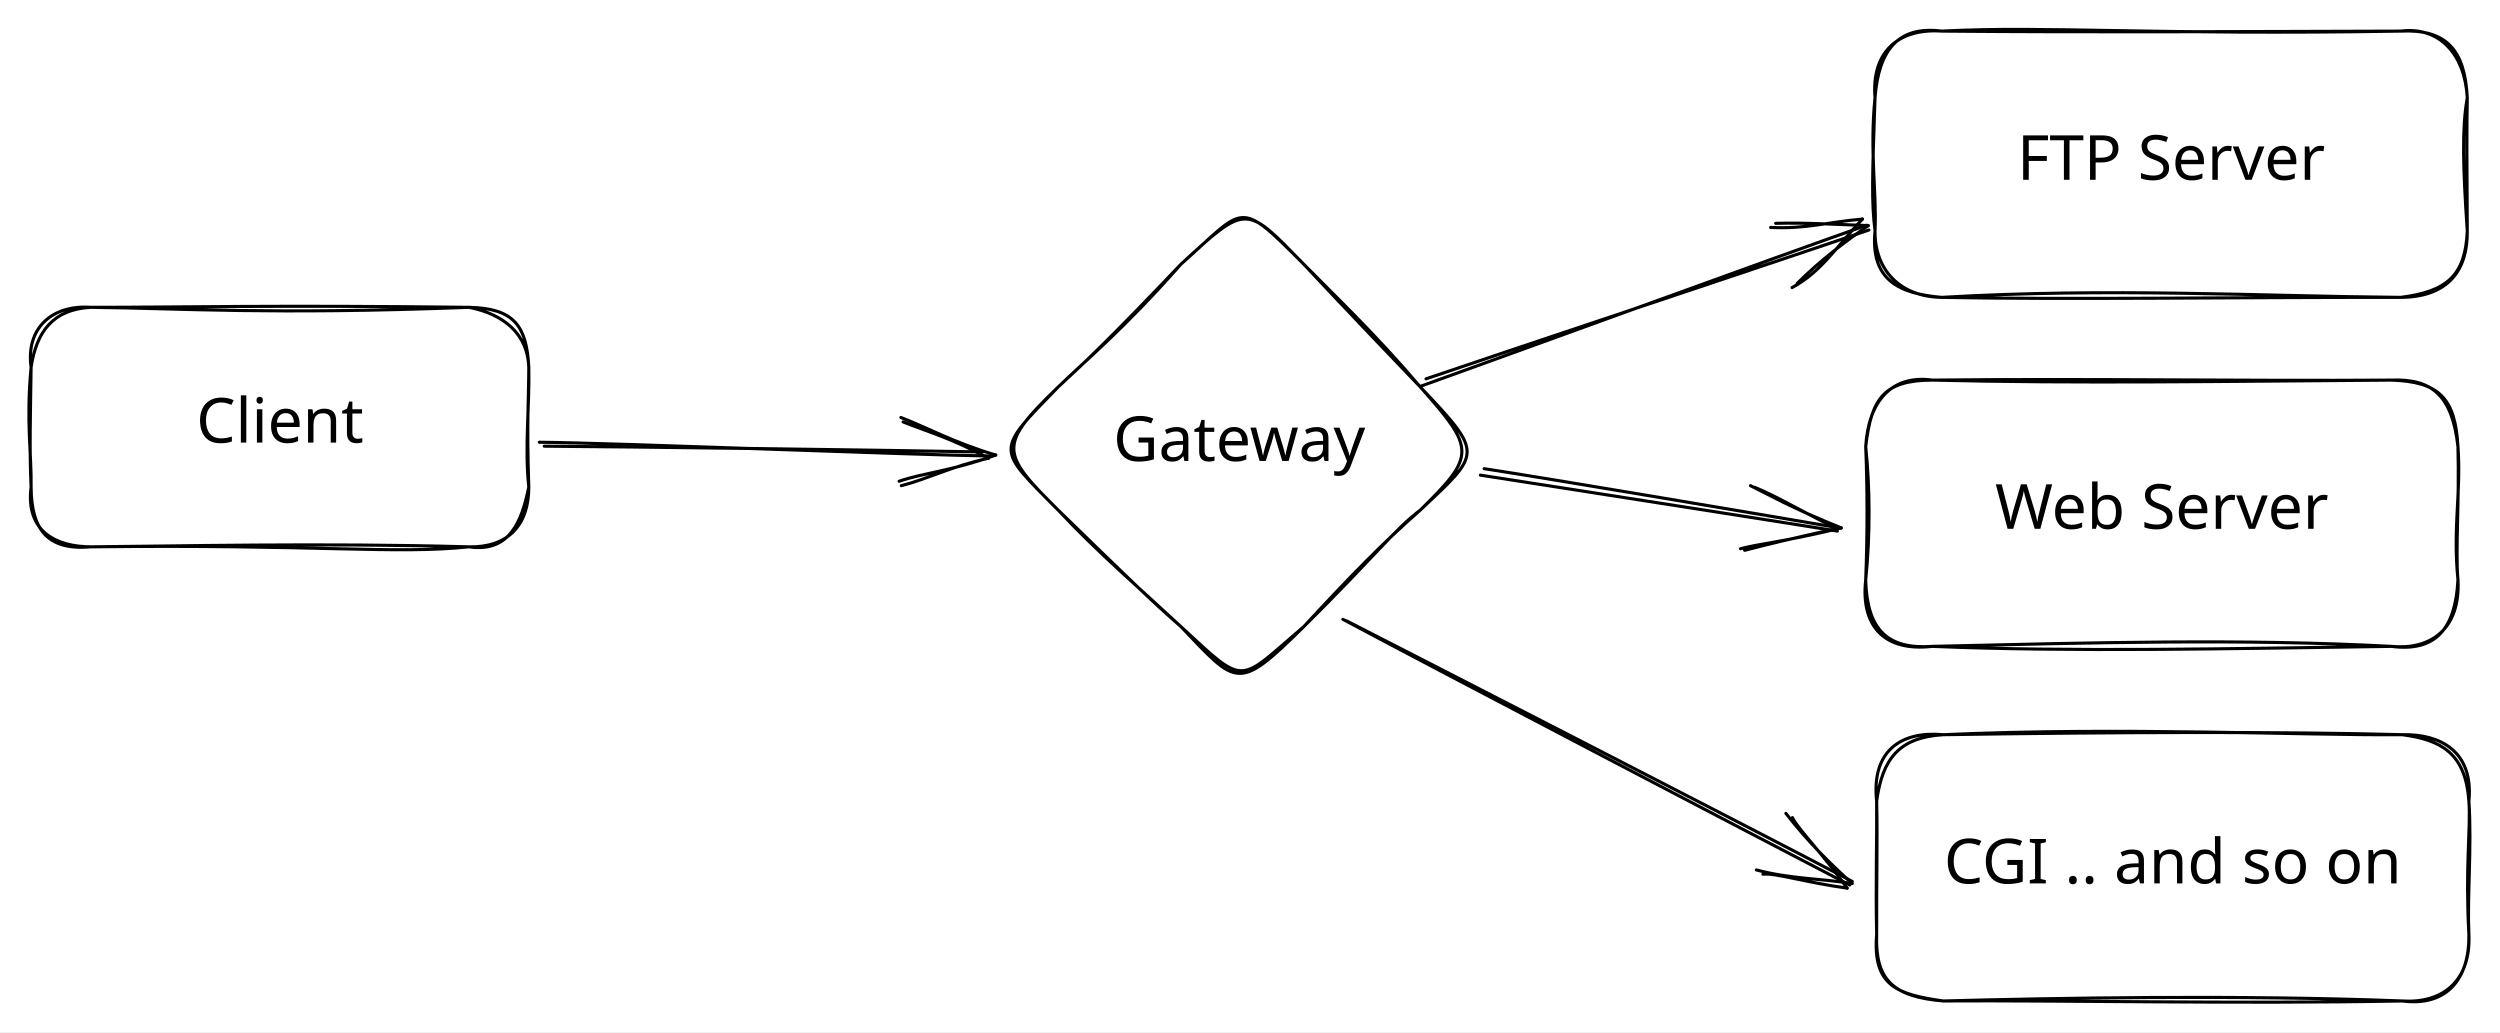
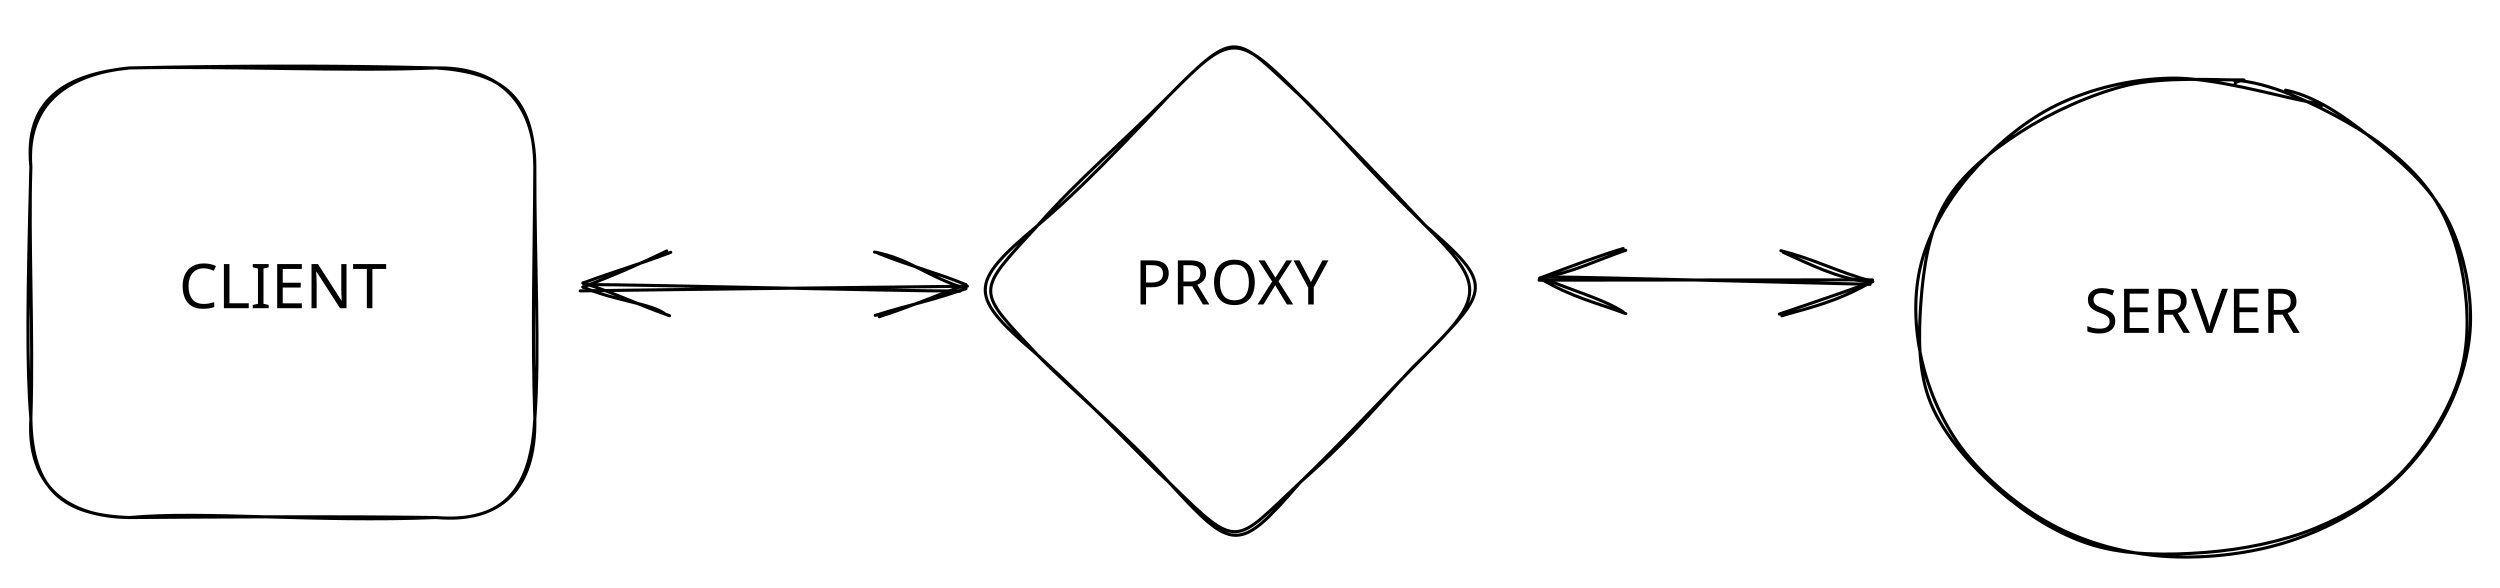
- <svg xmlns="http://www.w3.org/2000/svg" version="1.1" viewBox="0 0 803.722 331.8" width="803.722" height="331.8">
+ <svg xmlns="http://www.w3.org/2000/svg" version="1.1" viewBox="0 0 809.6 190.4" width="809.6" height="190.4">
  
-   eyJ2ZXJzaW9uIjoiMSIsImVuY29kaW5nIjoiYnN0cmluZyIsImNvbXByZXNzZWQiOnRydWUsImVuY29kZWQiOiJ4nNWbW1fbOFx1MDAxMMff+Vx1MDAxNDnsa/FqNLr2jXvohYWFXHUwMDEyyp49XHUwMDFjkziJS7BTx4HCnn73XHUwMDFkO1x1MDAxMDtx7iQ0zVx1MDAwM1x1MDAwNFm2xtL8R7+RxH9cdTAwMWKl0mb82PY235c2vVx1MDAxZlW35ddcIvdh811Sfu9FXHUwMDFkP1xm6Fx1MDAxMk//7oTdqJrWbMZxu/P+zz/ddttp+PFNXHUwMDE43jrV8K53m9fy7rwg7lDFf+jvUum/9Geuocirxm7QaHnpXHLppawtXHUwMDEwarj0OFxm0nZBMSOY1tz2a/idPWov9mp0ue62Ol52JSna/Fx1MDAwMEEl+tBccs9cdTAwMWZ2KtefvG+sU47Ps2brfqt1XHUwMDE2P7Z6b+VWm90oZ1QnjsJbr+LX4mbS+lB5/75OSL2W3Vx1MDAxNYXdRjPwOp2Be8K2W/Xjx6SMsX5pr1x1MDAxN96XspJcdTAwMWZJd1twwFprQFx1MDAxOSskZk9J77foKMZcdTAwMTgqxYFZ1HLIsN2wXHUwMDE1Rolhf7D0k5l241ZvXHUwMDFiZF9Q69eJIzfotN2IRiyr9/DyyiozrOn5jWZMhVpn7Xlpx1x1MDAwYsbJVq4yQ5JG2ke11Fx1MDAwN/7N90xQe+6ZXHUwMDE3p8jcXHUwMDAyn0t+ZuYm9feH3SnvUlx1MDAwM25cdTAwMTV7P7J3yPnA0dP9+TevXt5cdTAwMGY/qd1cdTAwMWYn1bsnz4PNfr2f70Y/tndzXHUwMDE016NGtVxcrp1cdTAwMWXdX1x1MDAxY348kLHYaVx1MDAwZbby0r5cdTAwMWJF4UPuuc/fsvfvtmtuz1VBaa00SiNQif71llx1MDAxZtzSxaDbamVlYfU28+6NnMFcdTAwMDVZXHK8f05RXHUwMDE2x1xuSmikMVx1MDAxNiBnXHUwMDE21OjOXFxzQaHAXHSC4mBcdTAwMWR4XHUwMDFiQUlV1Fx1MDAxM1fDeuJKXHUwMDAzWrBzyGnAZ1xuulmmXHUwMDBiZkNcdTAwMWRcdTAwMDbxmf+U9DZnXHUwMDAzpVx1MDAwN+6d33pcdTAwMWNcdTAwMTit1Depd3Zb/kDH3LhcdTAwMWSP2kyd0Vxm1N5u+Y3EezerdINcdTAwMTdccjh27NNM1a9w59dq+bmkSia49MzoaJYpIIz8hlx1MDAxZrit80FcdTAwMGInKq2n9Fx1MDAxMVLjIMZpTVklXHUwMDE15Ed1mtQmh541lZqQykHLrNWMXHTJmJSDWkPjKCNB0CyGXGJoViY1asKRymitgXElwGBReuBcdTAwMThhNHJOSuCC2aJcdTAwMTRcdTAwMDGR7lfczCPG4tzGp89tK9FoJ3ajeMdcdTAwMGZqftBcdTAwMTg07JnSZpFI8s5uO4leXHUwMDE0RIFcdTAwMDHFT8mEXHUwMDE2XFznatTDajd5XHUwMDBm5lx1MDAwMFxug8CFXHUwMDA0XHUwMDA1yLQqvLpcdTAwMTfUppvUlFxyXHUwMDE538BF/fRpb//qcr9cdTAwMDPf74+LJlx0R6Ak+tD0w3KpzVxik7aYw4RcIrMleZxEJmjMXHUwMDBiRrXcTrxcdTAwMWLe3fkxdf1J6Fx1MDAwN/FwXHUwMDE3p325nSi/6bm14av0UvlrwyGinTxxkGGyb6VMQ+lcdTAwMWb97/++XHUwMDFiWXu8a6dXXHUwMDBiTp09byP/e1xcdKv57l1cdTAwMTjURsU3o4dcdTAwMGL7KKFcckjJkGUym1x1MDAxNt8mXHUwMDBm8ZrGN8VggL6zXHUwMDAw9thcdTAwMDNmJ1x0W8gkaPJG4KuLb6NYXCJf+Fx1MDAxMsFcdTAwMTRRXHUwMDFlXGKG2cCsKIKtXGKjx+D5NOov729cdTAwMDc3xzvH5ru46GLl5KB28VHOSv1frvTF2eXukVTlXHUwMDFk/2738tq9udl9lbm954qrXHUwMDBmT1tH383fh7t7Ye3LU/3+wb1awnOl+7dcdTAwMWI/Vi4vv347blx1MDAwNPxcdTAwMWH+erj8uKwshVx1MDAxY0iyzM9XlKWMJydgwnDL9OyRZfTYr3tkQTkhsnAu3yqymKzlXHRJXG5wy8lcdTAwMTCVvewqs1x1MDAxNIU2XHUwMDE3wFadpVx1MDAxY1LrXHUwMDBm7uObpilTZsPhNOXFxIlaXHUwMDFim6egtGPVhlJcdTAwMTjGkcPMcptcdTAwMWMt11RuXHUwMDFhrWNQcy1cZvE1XHUwMDE3elBuoFx1MDAxZKJcXM6BK0NgKVamtlx1MDAwNOaU5Fx1MDAwNpVcdTAwMDFcdTAwMDQrxIg8RViHaJpbyiGTnIpcdTAwMTVW4EBcdEFGmtVP8pPmXHS0kPOr5acpU3OCLFx0ocRTa8ovKVJcdTAwMWHqUpur1EtcdTAwMWO4XHUwMDAzhlx1MDAxYk1cdTAwMDNcZsTPtvjmM2Upre/Xx0213b2+U43tbrl8gGGMoy1cdTAwMDIjXHUwMDE1Z5pJXHUwMDBiRGNcdTAwMDZGWCQpbVx1MDAxNpb6UaKyWoqCTb9bkjLar5PPVsGls+dt5H+PXHUwMDBibVx1MDAxM/dcdTAwMTC4MMOlXHUwMDE5TDAuOVx1MDAxYZx9XHUwMDFkZvIgr2l4I7dPeUFcdTAwMDFDSWlBhlx1MDAwYr37haMtfaTgnFx1MDAxY46vcFx1MDAxZMYyRzBcdTAwMDZcdTAwMTRcdTAwMWGU0sl4XHUwMDE345vpkY9cdTAwMDSjrSFZ5rrpOb5JuqKQ6XloY4lbXGarylxupiUx4tZ0d69t9ePXravjsPKEtyenej54nzcoL1x1MDAwNO84fs9OIGhGXHUwMDEzk55Zb6Nfes31Zjl3eOLmllGkl0M4XHUwMDAxKFJcdTAwMGbngIojy11dutxyedRkelx1MDAxN4bwXHUwMDA33lx1MDAwNN9cdTAwMTcng4Xw/eD8pHTmRfd5XHUwMDFjf1x1MDAwM4KfMk9cZlx1MDAxM3zOysUgXuhcdFx1MDAxMM+sJFx1MDAwMpp9X2/yysSaio7yT8ckXHUwMDFidswyYSE3taRcZi+UI4y1iiZBXHUwMDAyfb5Choc0OTdcXFCmqlDoXHUwMDExXHUwMDE5dLLJKMFyQnWayUzemp4kkXNmXHJ/5Vx1MDAxNPdKhFx1MDAxN0yyhfLsZSN8smivMDHLKOCaXHUwMDE4xohcXLVcdTAwMWUyKydZKdFcdTAwMDSQQjFNadpiXHUwMDE0f3BcIj7tUYjG+nGz5Vx1MDAwNVx1MDAxZkK4gNMxRlGqYCVcdTAwMTGtXCKMl5xcdTAwMTdcdTAwMTNcdTAwMGLjkEmWXHUwMDBiXCJ5QZZhcUB+K4pcdTAwMWbr2enVYZ9eJsRjbomrXHUwMDAwXHUwMDE1lqg1aXXm+DZ5jNc0vlx1MDAxOVx1MDAwM05vXHUwMDFildJUxs1QfFx1MDAwM+UkZ1x1MDAxYVxinFFcdTAwMWLI7SyvJcNTXHUwMDAwZpxE+otcdTAwMTB+XHUwMDFhau9/vf5QU1vbO3ufK4fV81x1MDAxOMv1s29vsK4/XHUwMDAzwidBOdPCqtbf2dhcdTAwMDV4ckAwSs9xdGF0Z6652sg1XHThhaTwbkVud7tcdTAwMGZcdTAwMTM6PeUmNHFcdTAwMTXyVVwi/IhTdyNcdTAwMTBeaCC0sW+E8PM64etcdTAwMTC+4t38XG6EnzJLXGYjfM7KxVx1MDAxMF7qsYkzRVBcdTAwMDHGznHWdfIm4JqKTlx1MDAwMzrJYSBieFRGWDuoOotcdTAwMGVPlme10JxcdTAwMTLWVVx1MDAxZXXlNJlymnGZ5kyxXHUwMDExq/DJXGZH8lx1MDAxN5hsXHRcdTAwMTCp47BcIolcdTAwMDdcdPm0+pVnhZLjIHpNXHUwMDE24YVhXGa5RCB+ZMTnRYCn9E1cdTAwMDJoZFx1MDAxYzUzqrjiPVx1MDAxM79XXGaHsNvZP7WXptu8OXSl93lcdTAwMWO/K6QgTu5mOflVbidlXGa/XHUwMDBiXcwpfit+XHUwMDFm59bJp+DQS8V3NXZ1XHUwMDAyXHUwMDA1XGJcdTAwMTRsjlPHk0d4TUNbslx1MDAwNE8hXHUwMDAxqO+lQSNcdTAwMDbpXHUwMDFkkTnJXG68XHUwMDAyI8n/Na5weWJcdTAwMTn4jpSMXHUwMDAziSbjnrXC93al8WWr4n2+/Ou2dVXuRof1zkFlPY7PzFx1MDAxYpFcdTAwMTfD99zcOJwtS1xyJG6E2Vx1MDAwZtCM7s1115uVXHUwMDBlp1x1MDAwZlomQOfO+6ZyUyzd8TKaQr9VZqX/NWOL+lx1MDAxYXHKP9mb05rPtWf/XG5+X5RcdTAwMGJcdTAwMTY75394VHKcklx1MDAxYtRKnbBEXHUwMDFl+pZcdTAwMTQ/ZbYonPhcdTAwMWa2tSfAjWdVb7rt9llMvdlcdTAwMGZoNE5+7blLslx1MDAxZdy8972HnaKv/FFPP8lTU1En6vHS6Phz4+f/Nm93vCJ9
+   eyJ2ZXJzaW9uIjoiMSIsImVuY29kaW5nIjoiYnN0cmluZyIsImNvbXByZXNzZWQiOnRydWUsImVuY29kZWQiOiJ4nN1YW1PbRlx1MDAxOH3nV3ic16Ds/ZK3XHUwMDAwTobSglx1MDAwN2hcdO1kmI0k26plSUhyuGT47/0kXHUwMDFi62Y5dlx1MDAxMlxct1xmXHUwMDAz9l7P7p7znW/3616n001cdTAwMWZcIrf7ttN1723je05s7rqvs/Ivbpx4YVx1MDAwMFUk/56E09jOW47SNErevnljoshcdTAwMWF66ecwXHUwMDFjW3Y4mXVzfXfiXHUwMDA2aVx1MDAwMlxy/4Lvnc7X/G9poti1U1x1MDAxM1xmfTfvkFdcdTAwMTVzMVQvPFxyg3xagokgXHUwMDFhSV608JIjmC51XHUwMDFkqFx1MDAxZVx1MDAxOD9xi5qsqOtccsJBz1xm749vXCKNbydfeuc47Fx1MDAxNbNcdTAwMGU8379IXHUwMDFm/NmijD2axiVMSVx1MDAxYYdj98pz0lx1MDAxMdTjWvmiX1x1MDAxMsKmXHUwMDE1veJwOlx1MDAxY1x1MDAwNW6SVPqEkbG99CErQ1x1MDAwNfzZJrztXHUwMDE0JffZOqW2XGJCXGJcdTAwMTOCJKKY8EV1Nlx1MDAwMKHUXHUwMDEyUI1cdTAwMDRGlGMuSFxy2WHoh3GG7Fx1MDAxNcp/XG5sn409XHUwMDFlXHUwMDAywMBZtEljXHUwMDEzJJGJ4cSKdnfPa1x1MDAxNtTCWmuFhdKMXHUwMDAzlEWTketcckdp1obxVjhufjBcdTAwMThcdK4olaWaXGZEdOzkXHUwMDFj+VTeusCZb90zaVxu2tB5yVOxnKx9r063MuUqtEvd+2KNJZJwyX+ZTN2r5MKNP1x1MDAxZXqXp4np33RcdTAwMTftnl4vXHUwMDFmdtZ5f19p++TkXGZdXHUwMDBiffL3ZVx1MDAxYf02PjuozvI8v4nj8K407vxTsf5p5JhcdTAwMTmXsZCSXHUwMDExKiRsfkFcdTAwMGXfXHUwMDBixlBcdTAwMTlMfb8oXHUwMDBi7XFB/71cdTAwMTLghuwq6y8pXHUwMDBl43bFUVxyMFx1MDAxNCNrK275Zu644ihBlso4TFx1MDAxMceSS1VcdTAwMTWcplx1MDAxNstqNeacSMrYi1x0TqGmwIioXHUwMDBiilGkXHUwMDA10lxcbaCnXG5pXHUwMDFhwlnFQaE5p1x1MDAxYnCwOOswSC+8x5xIqFL63kw8/6FyXFw5OWF7XHUwMDBlfz3unV6WdzBxYc5sXHUwMDEwrCqt3/neMKNv14ZVuHGF2alcdTAwMDdWtmgw8Vx1MDAxY6dsNjZAMDBmfLyOSYSxN/RcdTAwMDLjX1ZcdTAwMTGulJrr+16ULPe3VrVhxVx0XCKSULa22vy7o/ji8spV2p3cjk6Sy9G1xruuNqV07lx1MDAxOEAtgpGmNbVRkWtcdTAwMTErilx1MDAxMWdCqVx1MDAxN1NcdTAwMWJuN9rC3jhvs8Bne9NcdTAwMDBZYSo3kWPT3shL2dv9+OhcdTAwMDY/fGZJXHUwMDEwTXs3XHUwMDBm1GYjf7Cuvamr3snp5FxivT85/3A9VPtcdTAwMDfk6IP8afamOCqZz9btXHLSXHUwMDFiODvITdTaglu+mTsuOE21JYHnXGaCXHUwMDBiXHUwMDAz42BcdTAwMTXBUYS3ZW9Sr2NvWb7IKadcdTAwMTRtIKhcdTAwMWbwN6a52ICEP+ZvXHUwMDE3vfM/eudb9bdvmETd3+ZcYldqzfHMJFxmnKX+xlvlppDCislccuT2+DjAv/dcdTAwMWbxrTk0av/uz16fvme7Ljeuqlx1MDAwMiNcdTAwMDRv78KmmlxuXHUwMDAzorfZ3FxccVx1MDAwNIFcdTAwMTNcdTAwMGKB+CaK26KFnfc/9kdcdTAwMDZcdTAwMGbT5JGdRbdcdTAwMTifOlx1MDAwN2xcdTAwMGI3tP+9Nba+tTAhpGJcdTAwMWJkosuPaMeVKmjtaUWTVqX8ZKVcbtFcdTAwMTRq01xuXHUwMDAxXHUwMDA2x1hvy1xupShnsS9thf3zs4/XW3XCb9hJ3Vx0Z1x1MDAwMFcqa6bsZTYo26SlJSVcXMDNZm1trY5gO6otxpVF4eJcdTAwMDT3Oy2YYvWkk1VuefrFhFx1MDAwNlqu4KBLXHUwMDFjXHUwMDEy1XWH4WqAMVeSbaC77zLElVx1MDAxZVx1MDAwMJ7Mv0eOSWri9MBcdTAwMGJcdTAwMWMvXHUwMDE4VoHNXHUwMDFm59d5+MhcdTAwMDVsTzOU+8hCXHUwMDA0aymV5kRLXHUwMDA2cVOJUruhiXLYjeW6gfNtXHUwMDE4q1VZglx1MDAwMShcdTAwMTBcdTAwMDNbXHUwMDEykENRSeFcdTAwMTc1UVx1MDAxMIszpCDJopJhxFx1MDAxNGJcclS+SdLDcDLxUtjvfuhcdTAwMDVpfV/zXHJ8l2l75Fx1MDAxYWeJ0GFhq6qjbNBqwlN86lx1MDAxNHzLvyw+f3q9tHU7g2vd98r/N49YrYk7h+xVK6HWj1irc6NcdTAwMWSNWFIoK3twV1JqostcdTAwMGZPs4hFWuLZT49YSORcdTAwMTdywlx1MDAxOGaQmS95lWpcdTAwMDQszoHt2fPhv1x1MDAxYa82zFk3jVdrXHUwMDA3iixeUco0RVRn5oKUxqVm83BFLUUhkGRcdTAwMGb+XHUwMDAySYK/L3qtvl1Xolx1MDAxN1x1MDAwNixUU40wXHUwMDE1KJu2iYlbRFxuXHUwMDAx0JFQSDDSPJH/WvBqI3OtdzV27c3H65ooukiBZotcdTAwMDNcdTAwMDBee8481SxW3f3iuXdcdTAwMDdNnb1cdTAwMWHkP1lcdTAwMGWX72BcdTAwMTZ53Jz7T3tP/1x1MDAwMOeOiZMifQ==
  <defs>
    <style class="style-fonts">
      @font-face {
        font-family: "Virgil";
        src: url("https://unpkg.com/@excalidraw/excalidraw@0.14.2/dist/excalidraw-assets/Virgil.woff2");
      }
      @font-face {
        font-family: "Cascadia";
        src: url("https://unpkg.com/@excalidraw/excalidraw@0.14.2/dist/excalidraw-assets/Cascadia.woff2");
      }
    </style>
  </defs>
-   <rect x="0" y="0" width="803.722" height="331.8" fill="#ffffff" />
-   <g stroke-linecap="round" transform="translate(10 98.80004) rotate(0 80 38.5)">
-     <path d="M19.25 0 M19.25 0 C48.7 0.31, 76.54 2.43, 140.75 0 M19.25 0 C49.03 0.01, 77.22 -0.75, 140.75 0 M140.75 0 C155.14 0.3, 159.31 5.83, 160 19.25 M140.75 0 C151.99 2.17, 159.65 8.62, 160 19.25 M160 19.25 C160.3 31.59, 158.6 44.74, 160 57.75 M160 19.25 C160.01 28.38, 159.28 36.61, 160 57.75 M160 57.75 C160.05 70.07, 153.21 77.3, 140.75 77 M160 57.75 C157.8 68.57, 154.01 78.95, 140.75 77 M140.75 77 C116.89 79.49, 91.83 76.14, 19.25 77 M140.75 77 C93.12 75.69, 46.19 76.8, 19.25 77 M19.25 77 C5 78.27, 0.07 71.19, 0 57.75 M19.25 77 C8.24 76.99, -1.87 72.21, 0 57.75 M0 57.75 C0.18 47.08, -1.68 37.02, 0 19.25 M0 57.75 C-0.57 45.8, -0.2 34.14, 0 19.25 M0 19.25 C-1.71 7.19, 6.21 -0.9, 19.25 0 M0 19.25 C1.7 7.96, 6.95 0.62, 19.25 0" stroke="#000000" stroke-width="1" fill="none" />
+   <rect x="0" y="0" width="809.6" height="190.4" fill="#ffffff" />
+   <g stroke-linecap="round" transform="translate(10 22) rotate(0 81.59999 72.8)">
+     <path d="M32 0 M32 0 C66.09 -0.65, 102.23 1.19, 131.2 0 M32 0 C64.94 -0.72, 99.07 -0.85, 131.2 0 M131.2 0 C151.52 -0.41, 163.29 11.19, 163.2 32 M131.2 0 C152.81 1.41, 162.83 9.28, 163.2 32 M163.2 32 C163.12 62.76, 164.82 91.85, 163.2 113.6 M163.2 32 C163.09 58.08, 162.24 85.75, 163.2 113.6 M163.2 113.6 C163.63 136.52, 152.08 147.48, 131.2 145.6 M163.2 113.6 C161.99 135.41, 154.08 147.45, 131.2 145.6 M131.2 145.6 C92.68 147.2, 55.69 143.39, 32 145.6 M131.2 145.6 C97.24 145.15, 62.66 145.4, 32 145.6 M32 145.6 C10.21 144.9, 0.36 136.53, 0 113.6 M32 145.6 C12.23 145.43, -1.35 135.79, 0 113.6 M0 113.6 C-1.43 96.5, -1.09 73.93, 0 32 M0 113.6 C0.87 85.15, -0.8 56.16, 0 32 M0 32 C-1.59 11.33, 12.34 1.84, 32 0 M0 32 C-2.26 10.23, 11.24 2.06, 32 0" stroke="#000000" stroke-width="1" fill="none" />
  </g>
-   <g transform="translate(62 124.3) rotate(0 28 13)">
-     <text x="28" y="18" font-family="Virgil, Segoe UI Emoji" font-size="20px" fill="#000000" text-anchor="middle" style="white-space: pre;" direction="ltr">Client</text>
+   <g transform="translate(51.59999 81.8) rotate(0 40 13)">
+     <text x="40" y="18" font-family="Virgil, Segoe UI Emoji" font-size="20px" fill="#000000" text-anchor="middle" style="white-space: pre;" direction="ltr">CLIENT</text>
+   </g>
+   <g stroke-linecap="round" transform="translate(620.4 25.20001) rotate(0 89.60001 77.59999)">
+     <path d="M119.77 4 C130.94 6.21, 142.04 14.98, 150.84 22.1 C159.65 29.22, 167.82 37.1, 172.61 46.73 C177.41 56.36, 180.02 69.15, 179.63 79.88 C179.25 90.61, 175.57 101.67, 170.28 111.1 C164.99 120.54, 157.04 129.73, 147.9 136.49 C138.76 143.26, 127.14 148.66, 115.46 151.7 C103.79 154.74, 89.8 155.94, 77.86 154.75 C65.93 153.56, 54.18 150.18, 43.85 144.58 C33.51 138.99, 22.85 130.06, 15.86 121.19 C8.88 112.31, 4.28 101.54, 1.93 91.34 C-0.42 81.15, -0.79 69.98, 1.78 60.02 C4.35 50.05, 10.02 40.1, 17.36 31.56 C24.69 23.02, 34.88 14.01, 45.77 8.76 C56.67 3.52, 69.58 0.34, 82.75 0.1 C95.91 -0.15, 116.72 5.7, 124.76 7.29 C132.8 8.87, 131.52 8.66, 130.97 9.59 M102.84 0.77 C114.3 1.24, 128.85 8.28, 139.37 14.2 C149.88 20.11, 159.59 27.81, 165.92 36.27 C172.24 44.72, 175.62 54.79, 177.31 64.9 C178.99 75.02, 179.29 86.52, 176.04 96.93 C172.79 107.34, 165.56 119.22, 157.8 127.37 C150.04 135.51, 140.15 141.42, 129.47 145.81 C118.8 150.2, 105.77 152.78, 93.73 153.7 C81.7 154.62, 68.42 154.69, 57.26 151.31 C46.09 147.93, 35.47 141.05, 26.74 133.42 C18.02 125.79, 9.09 115.64, 4.91 105.53 C0.73 95.42, 0.88 83.61, 1.66 72.77 C2.44 61.93, 4.21 49.66, 9.57 40.47 C14.92 31.29, 23.98 23.99, 33.81 17.64 C43.64 11.29, 56.9 5.23, 68.57 2.4 C80.23 -0.43, 98 0.76, 103.81 0.67 C109.62 0.59, 103.39 0.75, 103.42 1.9" stroke="#000000" stroke-width="1" fill="none" />
+   </g>
+   <g transform="translate(670.5 89.8) rotate(0 39.5 13)">
+     <text x="39.5" y="18" font-family="Virgil, Segoe UI Emoji" font-size="20px" fill="#000000" text-anchor="middle" style="white-space: pre;" direction="ltr">SERVER</text>
+   </g>
+   <g stroke-linecap="round" transform="translate(314.8 10) rotate(0 84 83.60001)">
+     <path d="M106.25 21 M106.25 21 C116.25 30.28, 124.67 41.43, 146.75 63 M106.25 21 C120.45 35.42, 134.51 49.86, 146.75 63 M146.75 63 C169.52 82.5, 167.21 84.01, 146.75 105 M146.75 63 C166.06 81.95, 165.85 86.18, 146.75 105 M146.75 105 C135.01 116.08, 127.1 127.94, 106.25 146.2 M146.75 105 C132.91 118.97, 118.96 134.07, 106.25 146.2 M106.25 146.2 C84.66 166.44, 86.54 168.56, 63.75 146.2 M106.25 146.2 C86.27 169.35, 84.54 168.79, 63.75 146.2 M63.75 146.2 C49.98 130.88, 31.8 115.93, 21.25 105 M63.75 146.2 C55.17 138.45, 46.69 128.52, 21.25 105 M21.25 105 C-1.12 85.76, -1.68 82.2, 21.25 63 M21.25 105 C0.98 83.41, 0.93 85.14, 21.25 63 M21.25 63 C34.1 48.35, 49.15 35.66, 63.75 21 M21.25 63 C30.2 55.38, 39.51 46.89, 63.75 21 M63.75 21 C86.16 -1.65, 85.08 1.57, 106.25 21 M63.75 21 C83.88 0.59, 85.62 0.19, 106.25 21" stroke="#000000" stroke-width="1" fill="none" />
+   </g>
+   <g transform="translate(365.8 80.60001) rotate(0 33 13)">
+     <text x="33" y="18" font-family="Virgil, Segoe UI Emoji" font-size="20px" fill="#000000" text-anchor="middle" style="white-space: pre;" direction="ltr">PROXY</text>
  </g>
  <g stroke-linecap="round">
-     <g transform="translate(175.191 143.8851) rotate(0 70.78439 0.9243661)">
-       <path d="M-0.23 -0.44 C23.27 -0.34, 117.28 0.96, 140.77 1.41 M-1.81 -1.71 C22.1 -1.52, 118.9 2.41, 143.06 2.71" stroke="#000000" stroke-width="1" fill="none" />
+     <g transform="translate(189.2 93.20001) rotate(0 61.2 0)">
+       <path d="M0.11 -1.06 C20.42 -1.01, 101.51 1.06, 121.73 1.06 M-1.29 1 C19.42 0.67, 103.24 -0.29, 124.08 -0.51" stroke="#000000" stroke-width="1" fill="none" />
    </g>
-     <g transform="translate(175.191 143.8851) rotate(0 70.78439 0.9243661)">
-       <path d="M113.86 10.84 C121.7 8.11, 130.99 7.5, 144.92 2.41 M114.57 12.26 C123.2 10.07, 130.17 6.18, 142.59 3.44" stroke="#000000" stroke-width="1" fill="none" />
+     <g transform="translate(189.2 93.20001) rotate(0 61.2 0)">
+       <path d="M26.72 -11.92 C22.11 -9.63, 10.36 -4.29, -0.4 -0.25 M28.01 -11.49 C18.14 -7.7, 8.84 -5.01, -0.39 -1.55" stroke="#000000" stroke-width="1" fill="none" />
    </g>
-     <g transform="translate(175.191 143.8851) rotate(0 70.78439 0.9243661)">
-       <path d="M114.44 -9.67 C122.26 -6.7, 131.39 -1.62, 144.92 2.41 M115.15 -8.25 C123.7 -4.82, 130.5 -3.1, 142.59 3.44" stroke="#000000" stroke-width="1" fill="none" />
+     <g transform="translate(189.2 93.20001) rotate(0 61.2 0)">
+       <path d="M26.35 8.6 C21.72 4.96, 10.07 4.38, -0.4 -0.25 M27.63 9.03 C17.82 5.65, 8.66 1.16, -0.39 -1.55" stroke="#000000" stroke-width="1" fill="none" />
+     </g>
+     <g transform="translate(189.2 93.20001) rotate(0 61.2 0)">
+       <path d="M94.25 8.94 C105.82 5.31, 110.36 4.79, 123.57 0.3 M95.53 9.37 C105.34 6.23, 115.78 1.81, 123.58 -1" stroke="#000000" stroke-width="1" fill="none" />
+     </g>
+     <g transform="translate(189.2 93.20001) rotate(0 61.2 0)">
+       <path d="M94.02 -11.58 C105.78 -9.28, 110.4 -3.88, 123.57 0.3 M95.3 -11.15 C105.25 -7.12, 115.78 -4.35, 123.58 -1" stroke="#000000" stroke-width="1" fill="none" />
    </g>
  </g>
  <mask />
-   <g stroke-linecap="round" transform="translate(320.4001 65.20004) rotate(0 78 78)">
-     <path d="M98.75 19.75 M98.75 19.75 C108.21 29.44, 121.6 42.01, 136.25 59.25 M98.75 19.75 C113.51 35.5, 126.68 49.22, 136.25 59.25 M136.25 59.25 C156.74 80.96, 155.79 80.27, 136.25 98.75 M136.25 59.25 C153.91 79.11, 154.11 81.26, 136.25 98.75 M136.25 98.75 C127.78 105.17, 122.21 112.99, 98.75 136.25 M136.25 98.75 C124.37 109.13, 113.65 120.16, 98.75 136.25 M98.75 136.25 C77.4 154.42, 80.48 155.91, 59.25 136.25 M98.75 136.25 C77.33 157.42, 77.36 155.13, 59.25 136.25 M59.25 136.25 C45.37 123.35, 32.92 112.78, 19.75 98.75 M59.25 136.25 C49.86 128.03, 41.6 120.02, 19.75 98.75 M19.75 98.75 C-0.08 78.67, -0.7 80.27, 19.75 59.25 M19.75 98.75 C1.23 80.38, 0.37 77.99, 19.75 59.25 M19.75 59.25 C28.54 50.69, 40.58 40.92, 59.25 19.75 M19.75 59.25 C28.85 50.79, 36.16 44.06, 59.25 19.75 M59.25 19.75 C80.08 1.3, 77.37 -1.76, 98.75 19.75 M59.25 19.75 C80.62 0.03, 80.09 0.67, 98.75 19.75" stroke="#000000" stroke-width="1" fill="none" />
-   </g>
-   <g transform="translate(354.4001 130.2) rotate(0 44 13)">
-     <text x="44" y="18" font-family="Virgil, Segoe UI Emoji" font-size="20px" fill="#000000" text-anchor="middle" style="white-space: pre;" direction="ltr">Gateway</text>
-   </g>
  <g stroke-linecap="round">
-     <g transform="translate(458.6373 122.3502) rotate(0 70.82642 -24.75815)">
-       <path d="M-0.19 -0.56 C23.53 -8.68, 118.41 -40.23, 142.19 -48.41 M-1.74 1.76 C21.87 -6.7, 117.55 -41.6, 141.52 -49.95" stroke="#000000" stroke-width="1" fill="none" />
+     <g transform="translate(499.6 90.79999) rotate(0 53.20001 0)">
+       <path d="M-1.19 -0.07 C16.59 -0.12, 88.77 -0.15, 106.77 -0.17 M0.39 -1.16 C18.03 -1.02, 88.36 0.91, 106.01 1.28" stroke="#000000" stroke-width="1" fill="none" />
    </g>
-     <g transform="translate(458.6373 122.3502) rotate(0 70.82642 -24.75815)">
-       <path d="M117.5 -29.9 C126.94 -34.99, 131.64 -42.88, 140.11 -51.92 M119.14 -31.23 C126.41 -38.53, 134.86 -44.91, 141.98 -49.82" stroke="#000000" stroke-width="1" fill="none" />
+     <g transform="translate(499.6 90.79999) rotate(0 53.20001 0)">
+       <path d="M26.87 -9.75 C18.02 -6.79, 9.28 -2.32, -0.95 -0.73 M26.05 -10.31 C19.23 -8.33, 9.09 -4.56, -0.34 -0.96" stroke="#000000" stroke-width="1" fill="none" />
    </g>
-     <g transform="translate(458.6373 122.3502) rotate(0 70.82642 -24.75815)">
-       <path d="M110.59 -49.23 C122.1 -48.68, 128.8 -50.95, 140.11 -51.92 M112.22 -50.55 C122.1 -50.83, 133.08 -50.12, 141.98 -49.82" stroke="#000000" stroke-width="1" fill="none" />
+     <g transform="translate(499.6 90.79999) rotate(0 53.20001 0)">
+       <path d="M26.89 10.77 C18.02 7.4, 9.28 5.53, -0.95 -0.73 M26.07 10.22 C19.36 5.86, 9.21 3.31, -0.34 -0.96" stroke="#000000" stroke-width="1" fill="none" />
+     </g>
+     <g transform="translate(499.6 90.79999) rotate(0 53.20001 0)">
+       <path d="M77.45 11.46 C86.06 8.86, 94.8 7.19, 106.24 0.62 M76.63 10.91 C87.38 7.2, 94.68 4.85, 106.86 0.4" stroke="#000000" stroke-width="1" fill="none" />
+     </g>
+     <g transform="translate(499.6 90.79999) rotate(0 53.20001 0)">
+       <path d="M77.95 -9.05 C86.42 -5.33, 95 -0.66, 106.24 0.62 M77.13 -9.61 C87.61 -7, 94.76 -3.02, 106.86 0.4" stroke="#000000" stroke-width="1" fill="none" />
    </g>
  </g>
  <mask />
-   <g stroke-linecap="round" transform="translate(602.8001 10) rotate(0 95.20006 42.80003)">
-     <path d="M21.4 0 M21.4 0 C55.92 -1.74, 88.24 1.33, 169 0 M21.4 0 C71.6 0.44, 120.59 0.13, 169 0 M169 0 C183.67 -0.7, 189.64 6, 190.4 21.4 M169 0 C181.5 -1.59, 189.63 7.51, 190.4 21.4 M190.4 21.4 C188.67 31.31, 188.98 43.35, 190.4 64.2 M190.4 21.4 C190.23 30.7, 190.23 41.09, 190.4 64.2 M190.4 64.2 C190.59 76.7, 184.43 85.51, 169 85.6 M190.4 64.2 C189.81 78.67, 183.81 83.73, 169 85.6 M169 85.6 C122.8 85.22, 76.21 82.43, 21.4 85.6 M169 85.6 C115.48 85.55, 61.14 86.38, 21.4 85.6 M21.4 85.6 C7.44 84.37, -1.52 79.87, 0 64.2 M21.4 85.6 C7.97 85.41, -0.16 76.71, 0 64.2 M0 64.2 C0.59 51.66, -1.77 38.82, 0 21.4 M0 64.2 C-1.18 54.61, -0.87 46.99, 0 21.4 M0 21.4 C-1.2 7.35, 6.86 -0.99, 21.4 0 M0 21.4 C1.21 5.69, 7.71 -1.73, 21.4 0" stroke="#000000" stroke-width="1" fill="none" />
-   </g>
-   <g transform="translate(641.0001 39.80003) rotate(0 57 13)">
-     <text x="57" y="18" font-family="Virgil, Segoe UI Emoji" font-size="20px" fill="#000000" text-anchor="middle" style="white-space: pre;" direction="ltr">FTP Server</text>
-   </g>
-   <g stroke-linecap="round">
-     <g transform="translate(476.6938 151.69) rotate(0 57.50041 9.575961)">
-       <path d="M0.45 -1.02 C19.77 1.92, 95.91 14.81, 114.97 18.08 M-0.78 1.06 C18.46 4.07, 94.89 15.96, 114 19.05" stroke="#000000" stroke-width="1" fill="none" />
-     </g>
-     <g transform="translate(476.6938 151.69) rotate(0 57.50041 9.575961)">
-       <path d="M82.85 24.72 C89.24 23.03, 96.61 22.57, 115.26 18.03 M84.19 25.23 C92.07 23.2, 98.31 21.67, 113.78 18.24" stroke="#000000" stroke-width="1" fill="none" />
-     </g>
-     <g transform="translate(476.6938 151.69) rotate(0 57.50041 9.575961)">
-       <path d="M86.06 4.45 C91.82 7.24, 98.48 11.27, 115.26 18.03 M87.39 4.96 C94.57 7.91, 100.01 11.39, 113.78 18.24" stroke="#000000" stroke-width="1" fill="none" />
-     </g>
-   </g>
-   <mask />
-   <g stroke-linecap="round" transform="translate(599.8045 122.1981) rotate(0 95.20006 42.80003)">
-     <path d="M21.4 0 M21.4 0 C71.09 -0.54, 120.52 0.33, 169 0 M21.4 0 C68.33 1.15, 115.4 0.38, 169 0 M169 0 C184.17 0.52, 189.54 5.58, 190.4 21.4 M169 0 C182.01 -0.5, 188.54 4.85, 190.4 21.4 M190.4 21.4 C191.49 35.8, 188.7 46.96, 190.4 64.2 M190.4 21.4 C190.88 38.95, 189.56 55.1, 190.4 64.2 M190.4 64.2 C191.27 80.22, 181.44 86.84, 169 85.6 M190.4 64.2 C189.6 80.02, 183.18 87.48, 169 85.6 M169 85.6 C120.93 83.07, 74.04 84.4, 21.4 85.6 M169 85.6 C117.18 86.34, 66.2 87.45, 21.4 85.6 M21.4 85.6 C7.07 86.66, 0.37 80.3, 0 64.2 M21.4 85.6 C6 87.37, -1.66 79.15, 0 64.2 M0 64.2 C1.48 49.88, 1.38 34.48, 0 21.4 M0 64.2 C0.6 49.74, 0.54 33.67, 0 21.4 M0 21.4 C0.88 6.69, 8.42 -1.8, 21.4 0 M0 21.4 C1.79 5.74, 5.95 0.06, 21.4 0" stroke="#000000" stroke-width="1" fill="none" />
-   </g>
-   <g transform="translate(640.0046 151.9981) rotate(0 55 13)">
-     <text x="55" y="18" font-family="Virgil, Segoe UI Emoji" font-size="20px" fill="#000000" text-anchor="middle" style="white-space: pre;" direction="ltr">Web Server</text>
-   </g>
-   <g stroke-linecap="round">
-     <g transform="translate(432.2194 198.4839) rotate(0 81.49644 42.81322)">
-       <path d="M0.63 1.09 C27.98 15.06, 136.29 70.64, 163.27 84.89 M-0.5 0.62 C26.79 15.24, 135.46 72.02, 162.46 86.04" stroke="#000000" stroke-width="1" fill="none" />
-     </g>
-     <g transform="translate(432.2194 198.4839) rotate(0 81.49644 42.81322)">
-       <path d="M134.54 82.56 C138.4 82.07, 148.09 85.19, 161.62 87.04 M132.43 81.19 C143.32 84.1, 153.43 83.94, 163.19 85.57" stroke="#000000" stroke-width="1" fill="none" />
-     </g>
-     <g transform="translate(432.2194 198.4839) rotate(0 81.49644 42.81322)">
-       <path d="M144.03 64.37 C145.86 68.12, 153.36 75.44, 161.62 87.04 M141.92 63 C149.36 72.55, 156.04 78.98, 163.19 85.57" stroke="#000000" stroke-width="1" fill="none" />
-     </g>
-   </g>
-   <mask />
-   <g stroke-linecap="round" transform="translate(603.3222 236.2) rotate(0 95.20006 42.80003)">
-     <path d="M21.4 0 M21.4 0 C79.71 -2.57, 136.32 0.26, 169 0 M21.4 0 C76.77 -0.86, 131.63 -1.03, 169 0 M169 0 C181.44 -0.3, 191.97 5.54, 190.4 21.4 M169 0 C181.44 1.66, 189.33 5.88, 190.4 21.4 M190.4 21.4 C191.04 30.29, 189.18 42.26, 190.4 64.2 M190.4 21.4 C191.38 36.08, 189.82 52.07, 190.4 64.2 M190.4 64.2 C190.62 79.02, 182.87 87.44, 169 85.6 M190.4 64.2 C191.08 79.02, 182.12 86.46, 169 85.6 M169 85.6 C115.75 83.56, 56.94 84.67, 21.4 85.6 M169 85.6 C114.93 86.6, 60.37 85.34, 21.4 85.6 M21.4 85.6 C5.28 84.24, -0.52 78.86, 0 64.2 M21.4 85.6 C6.53 83.5, -1.36 80.74, 0 64.2 M0 64.2 C-0.07 47.12, 0.3 34.08, 0 21.4 M0 64.2 C-0.36 48, 0.12 33.17, 0 21.4 M0 21.4 C1.81 7.91, 7.06 0.86, 21.4 0 M0 21.4 C-1.75 5.38, 7.65 -1.28, 21.4 0" stroke="#000000" stroke-width="1" fill="none" />
-   </g>
-   <g transform="translate(614.0223 266) rotate(0 84.5 13)">
-     <text x="84.5" y="18" font-family="Virgil, Segoe UI Emoji" font-size="20px" fill="#000000" text-anchor="middle" style="white-space: pre;" direction="ltr">CGI .. and so on</text>
-   </g>
</svg>
